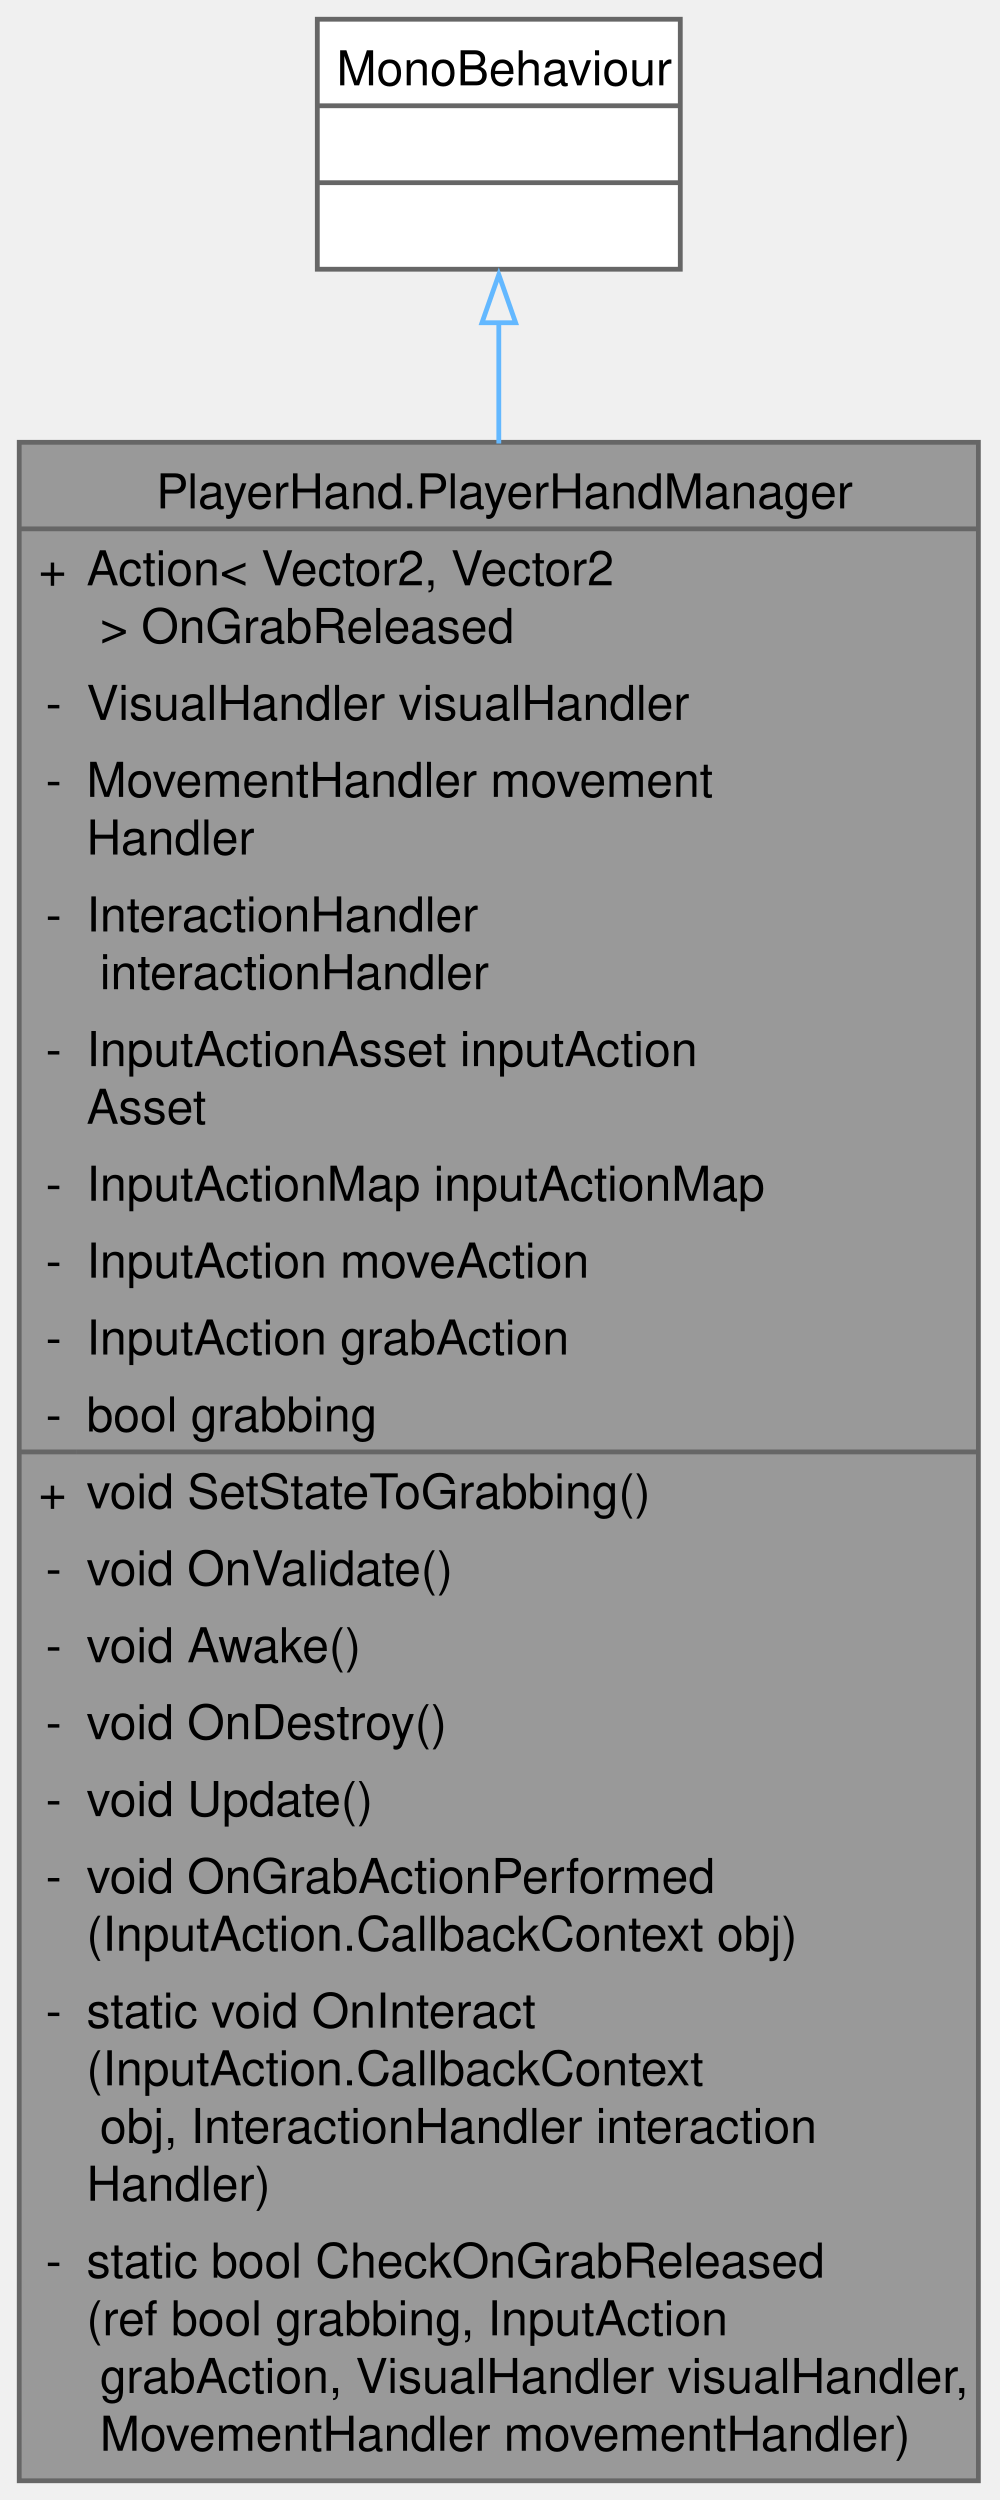
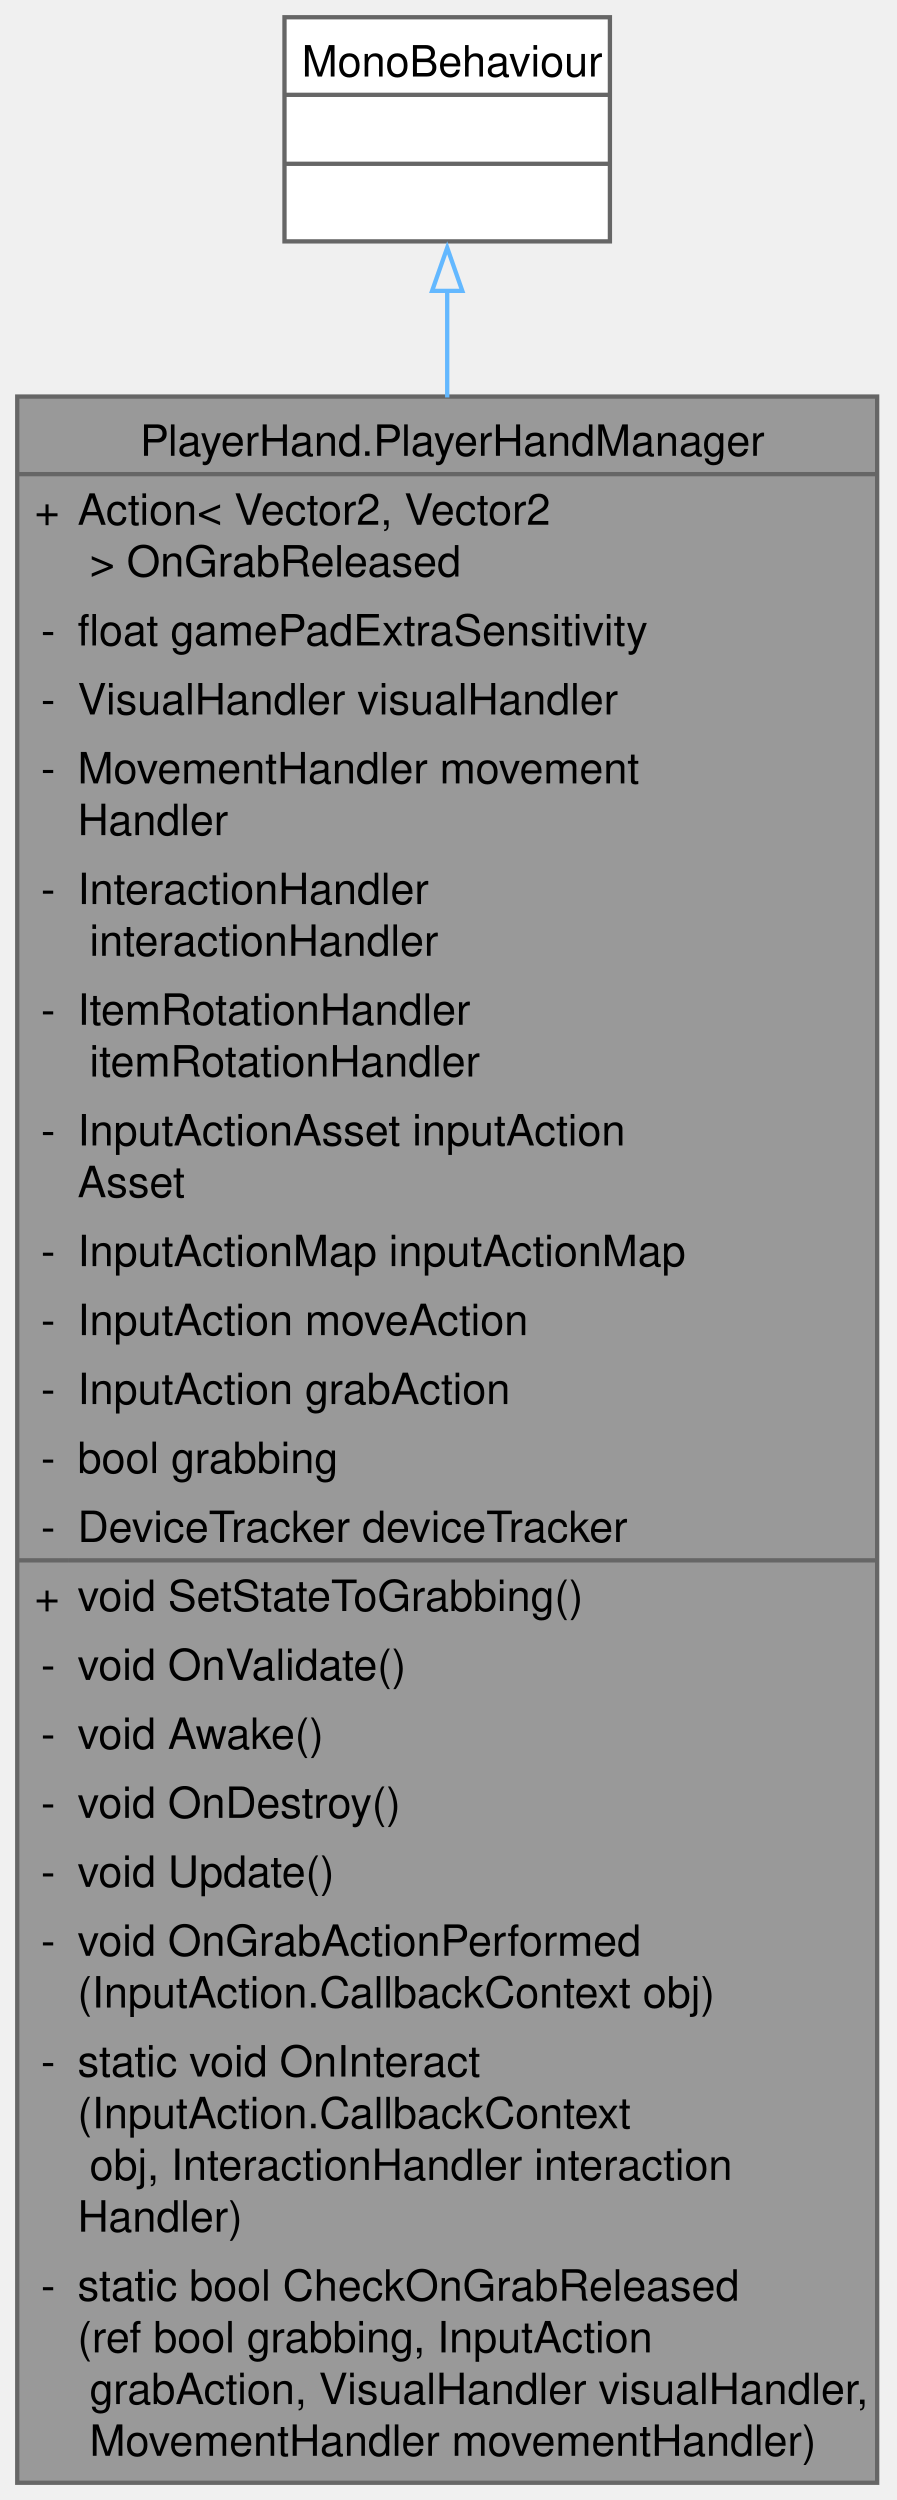
- <svg xmlns="http://www.w3.org/2000/svg" xmlns:xlink="http://www.w3.org/1999/xlink" width="208pt" height="520pt" viewBox="0.00 0.00 208.00 520.00">
-   <g id="graph0" class="graph" transform="scale(1 1) rotate(0) translate(4 516)">
+ <svg xmlns="http://www.w3.org/2000/svg" xmlns:xlink="http://www.w3.org/1999/xlink" width="208pt" height="580pt" viewBox="0.00 0.00 208.00 580.00">
+   <g id="graph0" class="graph" transform="scale(1 1) rotate(0) translate(4 576)">
    <g id="Node000001" class="node">
      <g id="a_Node000001">
        <a xlink:title="Manages all playerHand handlers, and keeps track of mouse input and the hand state.">
-           <polygon fill="#999999" stroke="none" points="199.5,-424 0,-424 0,0 199.5,0 199.5,-424" />
-           <text xml:space="preserve" text-anchor="start" x="28.5" y="-410.25" font-family="Helvetica,sans-Serif" font-size="10.00">PlayerHand.PlayerHandManager</text>
-           <text xml:space="preserve" text-anchor="start" x="4" y="-394.25" font-family="Helvetica,sans-Serif" font-size="10.00">+</text>
-           <text xml:space="preserve" text-anchor="start" x="14" y="-394.25" font-family="Helvetica,sans-Serif" font-size="10.00">Action&lt; Vector2, Vector2</text>
-           <text xml:space="preserve" text-anchor="start" x="14" y="-382.25" font-family="Helvetica,sans-Serif" font-size="10.00"> &gt; OnGrabReleased</text>
+           <polygon fill="#999999" stroke="none" points="199.5,-484 0,-484 0,0 199.5,0 199.5,-484" />
+           <text xml:space="preserve" text-anchor="start" x="28.5" y="-470.25" font-family="Helvetica,sans-Serif" font-size="10.00">PlayerHand.PlayerHandManager</text>
+           <text xml:space="preserve" text-anchor="start" x="4" y="-454.25" font-family="Helvetica,sans-Serif" font-size="10.00">+</text>
+           <text xml:space="preserve" text-anchor="start" x="14" y="-454.25" font-family="Helvetica,sans-Serif" font-size="10.00">Action&lt; Vector2, Vector2</text>
+           <text xml:space="preserve" text-anchor="start" x="14" y="-442.25" font-family="Helvetica,sans-Serif" font-size="10.00"> &gt; OnGrabReleased</text>
+           <text xml:space="preserve" text-anchor="start" x="5.5" y="-426.25" font-family="Helvetica,sans-Serif" font-size="10.00">-</text>
+           <text xml:space="preserve" text-anchor="start" x="14" y="-426.25" font-family="Helvetica,sans-Serif" font-size="10.00">float gamePadExtraSensitivity</text>
+           <text xml:space="preserve" text-anchor="start" x="5.5" y="-410.25" font-family="Helvetica,sans-Serif" font-size="10.00">-</text>
+           <text xml:space="preserve" text-anchor="start" x="14" y="-410.25" font-family="Helvetica,sans-Serif" font-size="10.00">VisualHandler visualHandler</text>
+           <text xml:space="preserve" text-anchor="start" x="5.5" y="-394.25" font-family="Helvetica,sans-Serif" font-size="10.00">-</text>
+           <text xml:space="preserve" text-anchor="start" x="14" y="-394.25" font-family="Helvetica,sans-Serif" font-size="10.00">MovementHandler movement</text>
+           <text xml:space="preserve" text-anchor="start" x="14" y="-382.25" font-family="Helvetica,sans-Serif" font-size="10.00">Handler</text>
          <text xml:space="preserve" text-anchor="start" x="5.5" y="-366.25" font-family="Helvetica,sans-Serif" font-size="10.00">-</text>
-           <text xml:space="preserve" text-anchor="start" x="14" y="-366.25" font-family="Helvetica,sans-Serif" font-size="10.00">VisualHandler visualHandler</text>
-           <text xml:space="preserve" text-anchor="start" x="5.5" y="-350.25" font-family="Helvetica,sans-Serif" font-size="10.00">-</text>
-           <text xml:space="preserve" text-anchor="start" x="14" y="-350.25" font-family="Helvetica,sans-Serif" font-size="10.00">MovementHandler movement</text>
-           <text xml:space="preserve" text-anchor="start" x="14" y="-338.25" font-family="Helvetica,sans-Serif" font-size="10.00">Handler</text>
-           <text xml:space="preserve" text-anchor="start" x="5.5" y="-322.25" font-family="Helvetica,sans-Serif" font-size="10.00">-</text>
-           <text xml:space="preserve" text-anchor="start" x="14" y="-322.25" font-family="Helvetica,sans-Serif" font-size="10.00">InteractionHandler</text>
-           <text xml:space="preserve" text-anchor="start" x="14" y="-310.25" font-family="Helvetica,sans-Serif" font-size="10.00"> interactionHandler</text>
-           <text xml:space="preserve" text-anchor="start" x="5.5" y="-294.25" font-family="Helvetica,sans-Serif" font-size="10.00">-</text>
-           <text xml:space="preserve" text-anchor="start" x="14" y="-294.25" font-family="Helvetica,sans-Serif" font-size="10.00">InputActionAsset inputAction</text>
-           <text xml:space="preserve" text-anchor="start" x="14" y="-282.25" font-family="Helvetica,sans-Serif" font-size="10.00">Asset</text>
+           <text xml:space="preserve" text-anchor="start" x="14" y="-366.25" font-family="Helvetica,sans-Serif" font-size="10.00">InteractionHandler</text>
+           <text xml:space="preserve" text-anchor="start" x="14" y="-354.25" font-family="Helvetica,sans-Serif" font-size="10.00"> interactionHandler</text>
+           <text xml:space="preserve" text-anchor="start" x="5.5" y="-338.25" font-family="Helvetica,sans-Serif" font-size="10.00">-</text>
+           <text xml:space="preserve" text-anchor="start" x="14" y="-338.25" font-family="Helvetica,sans-Serif" font-size="10.00">ItemRotationHandler</text>
+           <text xml:space="preserve" text-anchor="start" x="14" y="-326.25" font-family="Helvetica,sans-Serif" font-size="10.00"> itemRotationHandler</text>
+           <text xml:space="preserve" text-anchor="start" x="5.5" y="-310.25" font-family="Helvetica,sans-Serif" font-size="10.00">-</text>
+           <text xml:space="preserve" text-anchor="start" x="14" y="-310.25" font-family="Helvetica,sans-Serif" font-size="10.00">InputActionAsset inputAction</text>
+           <text xml:space="preserve" text-anchor="start" x="14" y="-298.25" font-family="Helvetica,sans-Serif" font-size="10.00">Asset</text>
+           <text xml:space="preserve" text-anchor="start" x="5.5" y="-282.25" font-family="Helvetica,sans-Serif" font-size="10.00">-</text>
+           <text xml:space="preserve" text-anchor="start" x="14" y="-282.25" font-family="Helvetica,sans-Serif" font-size="10.00">InputActionMap inputActionMap</text>
          <text xml:space="preserve" text-anchor="start" x="5.5" y="-266.25" font-family="Helvetica,sans-Serif" font-size="10.00">-</text>
-           <text xml:space="preserve" text-anchor="start" x="14" y="-266.25" font-family="Helvetica,sans-Serif" font-size="10.00">InputActionMap inputActionMap</text>
+           <text xml:space="preserve" text-anchor="start" x="14" y="-266.25" font-family="Helvetica,sans-Serif" font-size="10.00">InputAction moveAction</text>
          <text xml:space="preserve" text-anchor="start" x="5.5" y="-250.25" font-family="Helvetica,sans-Serif" font-size="10.00">-</text>
-           <text xml:space="preserve" text-anchor="start" x="14" y="-250.25" font-family="Helvetica,sans-Serif" font-size="10.00">InputAction moveAction</text>
+           <text xml:space="preserve" text-anchor="start" x="14" y="-250.25" font-family="Helvetica,sans-Serif" font-size="10.00">InputAction grabAction</text>
          <text xml:space="preserve" text-anchor="start" x="5.5" y="-234.25" font-family="Helvetica,sans-Serif" font-size="10.00">-</text>
-           <text xml:space="preserve" text-anchor="start" x="14" y="-234.25" font-family="Helvetica,sans-Serif" font-size="10.00">InputAction grabAction</text>
+           <text xml:space="preserve" text-anchor="start" x="14" y="-234.25" font-family="Helvetica,sans-Serif" font-size="10.00">bool grabbing</text>
          <text xml:space="preserve" text-anchor="start" x="5.5" y="-218.25" font-family="Helvetica,sans-Serif" font-size="10.00">-</text>
-           <text xml:space="preserve" text-anchor="start" x="14" y="-218.25" font-family="Helvetica,sans-Serif" font-size="10.00">bool grabbing</text>
+           <text xml:space="preserve" text-anchor="start" x="14" y="-218.25" font-family="Helvetica,sans-Serif" font-size="10.00">DeviceTracker deviceTracker</text>
          <text xml:space="preserve" text-anchor="start" x="4" y="-202.25" font-family="Helvetica,sans-Serif" font-size="10.00">+</text>
          <text xml:space="preserve" text-anchor="start" x="14" y="-202.25" font-family="Helvetica,sans-Serif" font-size="10.00">void SetStateToGrabbing()</text>
          <text xml:space="preserve" text-anchor="start" x="5.5" y="-186.25" font-family="Helvetica,sans-Serif" font-size="10.00">-</text>
          <text xml:space="preserve" text-anchor="start" x="14" y="-186.25" font-family="Helvetica,sans-Serif" font-size="10.00">void OnValidate()</text>
          <text xml:space="preserve" text-anchor="start" x="5.5" y="-170.25" font-family="Helvetica,sans-Serif" font-size="10.00">-</text>
          <text xml:space="preserve" text-anchor="start" x="14" y="-170.25" font-family="Helvetica,sans-Serif" font-size="10.00">void Awake()</text>
          <text xml:space="preserve" text-anchor="start" x="5.5" y="-154.25" font-family="Helvetica,sans-Serif" font-size="10.00">-</text>
          <text xml:space="preserve" text-anchor="start" x="14" y="-154.25" font-family="Helvetica,sans-Serif" font-size="10.00">void OnDestroy()</text>
          <text xml:space="preserve" text-anchor="start" x="5.5" y="-138.25" font-family="Helvetica,sans-Serif" font-size="10.00">-</text>
          <text xml:space="preserve" text-anchor="start" x="14" y="-138.25" font-family="Helvetica,sans-Serif" font-size="10.00">void Update()</text>
          <text xml:space="preserve" text-anchor="start" x="5.5" y="-122.25" font-family="Helvetica,sans-Serif" font-size="10.00">-</text>
          <text xml:space="preserve" text-anchor="start" x="14" y="-122.25" font-family="Helvetica,sans-Serif" font-size="10.00">void OnGrabActionPerformed</text>
          <text xml:space="preserve" text-anchor="start" x="14" y="-110.25" font-family="Helvetica,sans-Serif" font-size="10.00">(InputAction.CallbackContext obj)</text>
          <text xml:space="preserve" text-anchor="start" x="5.5" y="-94.25" font-family="Helvetica,sans-Serif" font-size="10.00">-</text>
          <text xml:space="preserve" text-anchor="start" x="14" y="-94.25" font-family="Helvetica,sans-Serif" font-size="10.00">static void OnInteract</text>
          <text xml:space="preserve" text-anchor="start" x="14" y="-82.25" font-family="Helvetica,sans-Serif" font-size="10.00">(InputAction.CallbackContext</text>
          <text xml:space="preserve" text-anchor="start" x="14" y="-70.25" font-family="Helvetica,sans-Serif" font-size="10.00"> obj, InteractionHandler interaction</text>
          <text xml:space="preserve" text-anchor="start" x="14" y="-58.25" font-family="Helvetica,sans-Serif" font-size="10.00">Handler)</text>
          <text xml:space="preserve" text-anchor="start" x="5.5" y="-42.25" font-family="Helvetica,sans-Serif" font-size="10.00">-</text>
          <text xml:space="preserve" text-anchor="start" x="14" y="-42.25" font-family="Helvetica,sans-Serif" font-size="10.00">static bool CheckOnGrabReleased</text>
          <text xml:space="preserve" text-anchor="start" x="14" y="-30.25" font-family="Helvetica,sans-Serif" font-size="10.00">(ref bool grabbing, InputAction</text>
          <text xml:space="preserve" text-anchor="start" x="14" y="-18.25" font-family="Helvetica,sans-Serif" font-size="10.00"> grabAction, VisualHandler visualHandler,</text>
          <text xml:space="preserve" text-anchor="start" x="14" y="-6.25" font-family="Helvetica,sans-Serif" font-size="10.00"> MovementHandler movementHandler)</text>
-           <polygon fill="#666666" stroke="#666666" points="0,-406 0,-406 199.5,-406 199.5,-406 0,-406" />
+           <polygon fill="#666666" stroke="#666666" points="0,-466 0,-466 199.5,-466 199.5,-466 0,-466" />
          <polygon fill="#666666" stroke="#666666" points="0,-214 0,-214 12,-214 12,-214 0,-214" />
          <polygon fill="#666666" stroke="#666666" points="12,-214 12,-214 199.5,-214 199.5,-214 12,-214" />
-           <polygon fill="none" stroke="#666666" points="0,0 0,-424 199.5,-424 199.5,0 0,0" />
+           <polygon fill="none" stroke="#666666" points="0,0 0,-484 199.5,-484 199.5,0 0,0" />
        </a>
      </g>
    </g>
    <g id="Node000002" class="node">
      <g id="a_Node000002">
        <a xlink:href="class_mono_behaviour.html" target="_top" xlink:title=" ">
-           <polygon fill="white" stroke="none" points="137.5,-512 62,-512 62,-460 137.5,-460 137.5,-512" />
-           <text xml:space="preserve" text-anchor="start" x="66" y="-498.25" font-family="Helvetica,sans-Serif" font-size="10.00">MonoBehaviour</text>
-           <text xml:space="preserve" text-anchor="start" x="98.25" y="-482.25" font-family="Helvetica,sans-Serif" font-size="10.00"> </text>
-           <text xml:space="preserve" text-anchor="start" x="98.25" y="-466.25" font-family="Helvetica,sans-Serif" font-size="10.00"> </text>
-           <polygon fill="#666666" stroke="#666666" points="62,-494 62,-494 137.5,-494 137.5,-494 62,-494" />
-           <polygon fill="#666666" stroke="#666666" points="62,-478 62,-478 137.5,-478 137.5,-478 62,-478" />
-           <polygon fill="none" stroke="#666666" points="62,-460 62,-512 137.5,-512 137.5,-460 62,-460" />
+           <polygon fill="white" stroke="none" points="137.5,-572 62,-572 62,-520 137.5,-520 137.5,-572" />
+           <text xml:space="preserve" text-anchor="start" x="66" y="-558.25" font-family="Helvetica,sans-Serif" font-size="10.00">MonoBehaviour</text>
+           <text xml:space="preserve" text-anchor="start" x="98.25" y="-542.25" font-family="Helvetica,sans-Serif" font-size="10.00"> </text>
+           <text xml:space="preserve" text-anchor="start" x="98.25" y="-526.25" font-family="Helvetica,sans-Serif" font-size="10.00"> </text>
+           <polygon fill="#666666" stroke="#666666" points="62,-554 62,-554 137.5,-554 137.5,-554 62,-554" />
+           <polygon fill="#666666" stroke="#666666" points="62,-538 62,-538 137.5,-538 137.5,-538 62,-538" />
+           <polygon fill="none" stroke="#666666" points="62,-520 62,-572 137.5,-572 137.5,-520 62,-520" />
        </a>
      </g>
    </g>
    <g id="edge1_Node000001_Node000002" class="edge">
      <g id="a_edge1_Node000001_Node000002">
        <a xlink:title=" ">
-           <path fill="none" stroke="#63b8ff" d="M99.75,-448.93C99.75,-441.37 99.75,-432.89 99.75,-423.75" />
-           <polygon fill="none" stroke="#63b8ff" points="96.25,-448.87 99.75,-458.87 103.25,-448.87 96.25,-448.87" />
+           <path fill="none" stroke="#63b8ff" d="M99.75,-508.72C99.75,-501.24 99.75,-492.86 99.75,-483.79" />
+           <polygon fill="none" stroke="#63b8ff" points="96.25,-508.52 99.75,-518.52 103.25,-508.52 96.25,-508.52" />
        </a>
      </g>
    </g>
  </g>
</svg>
